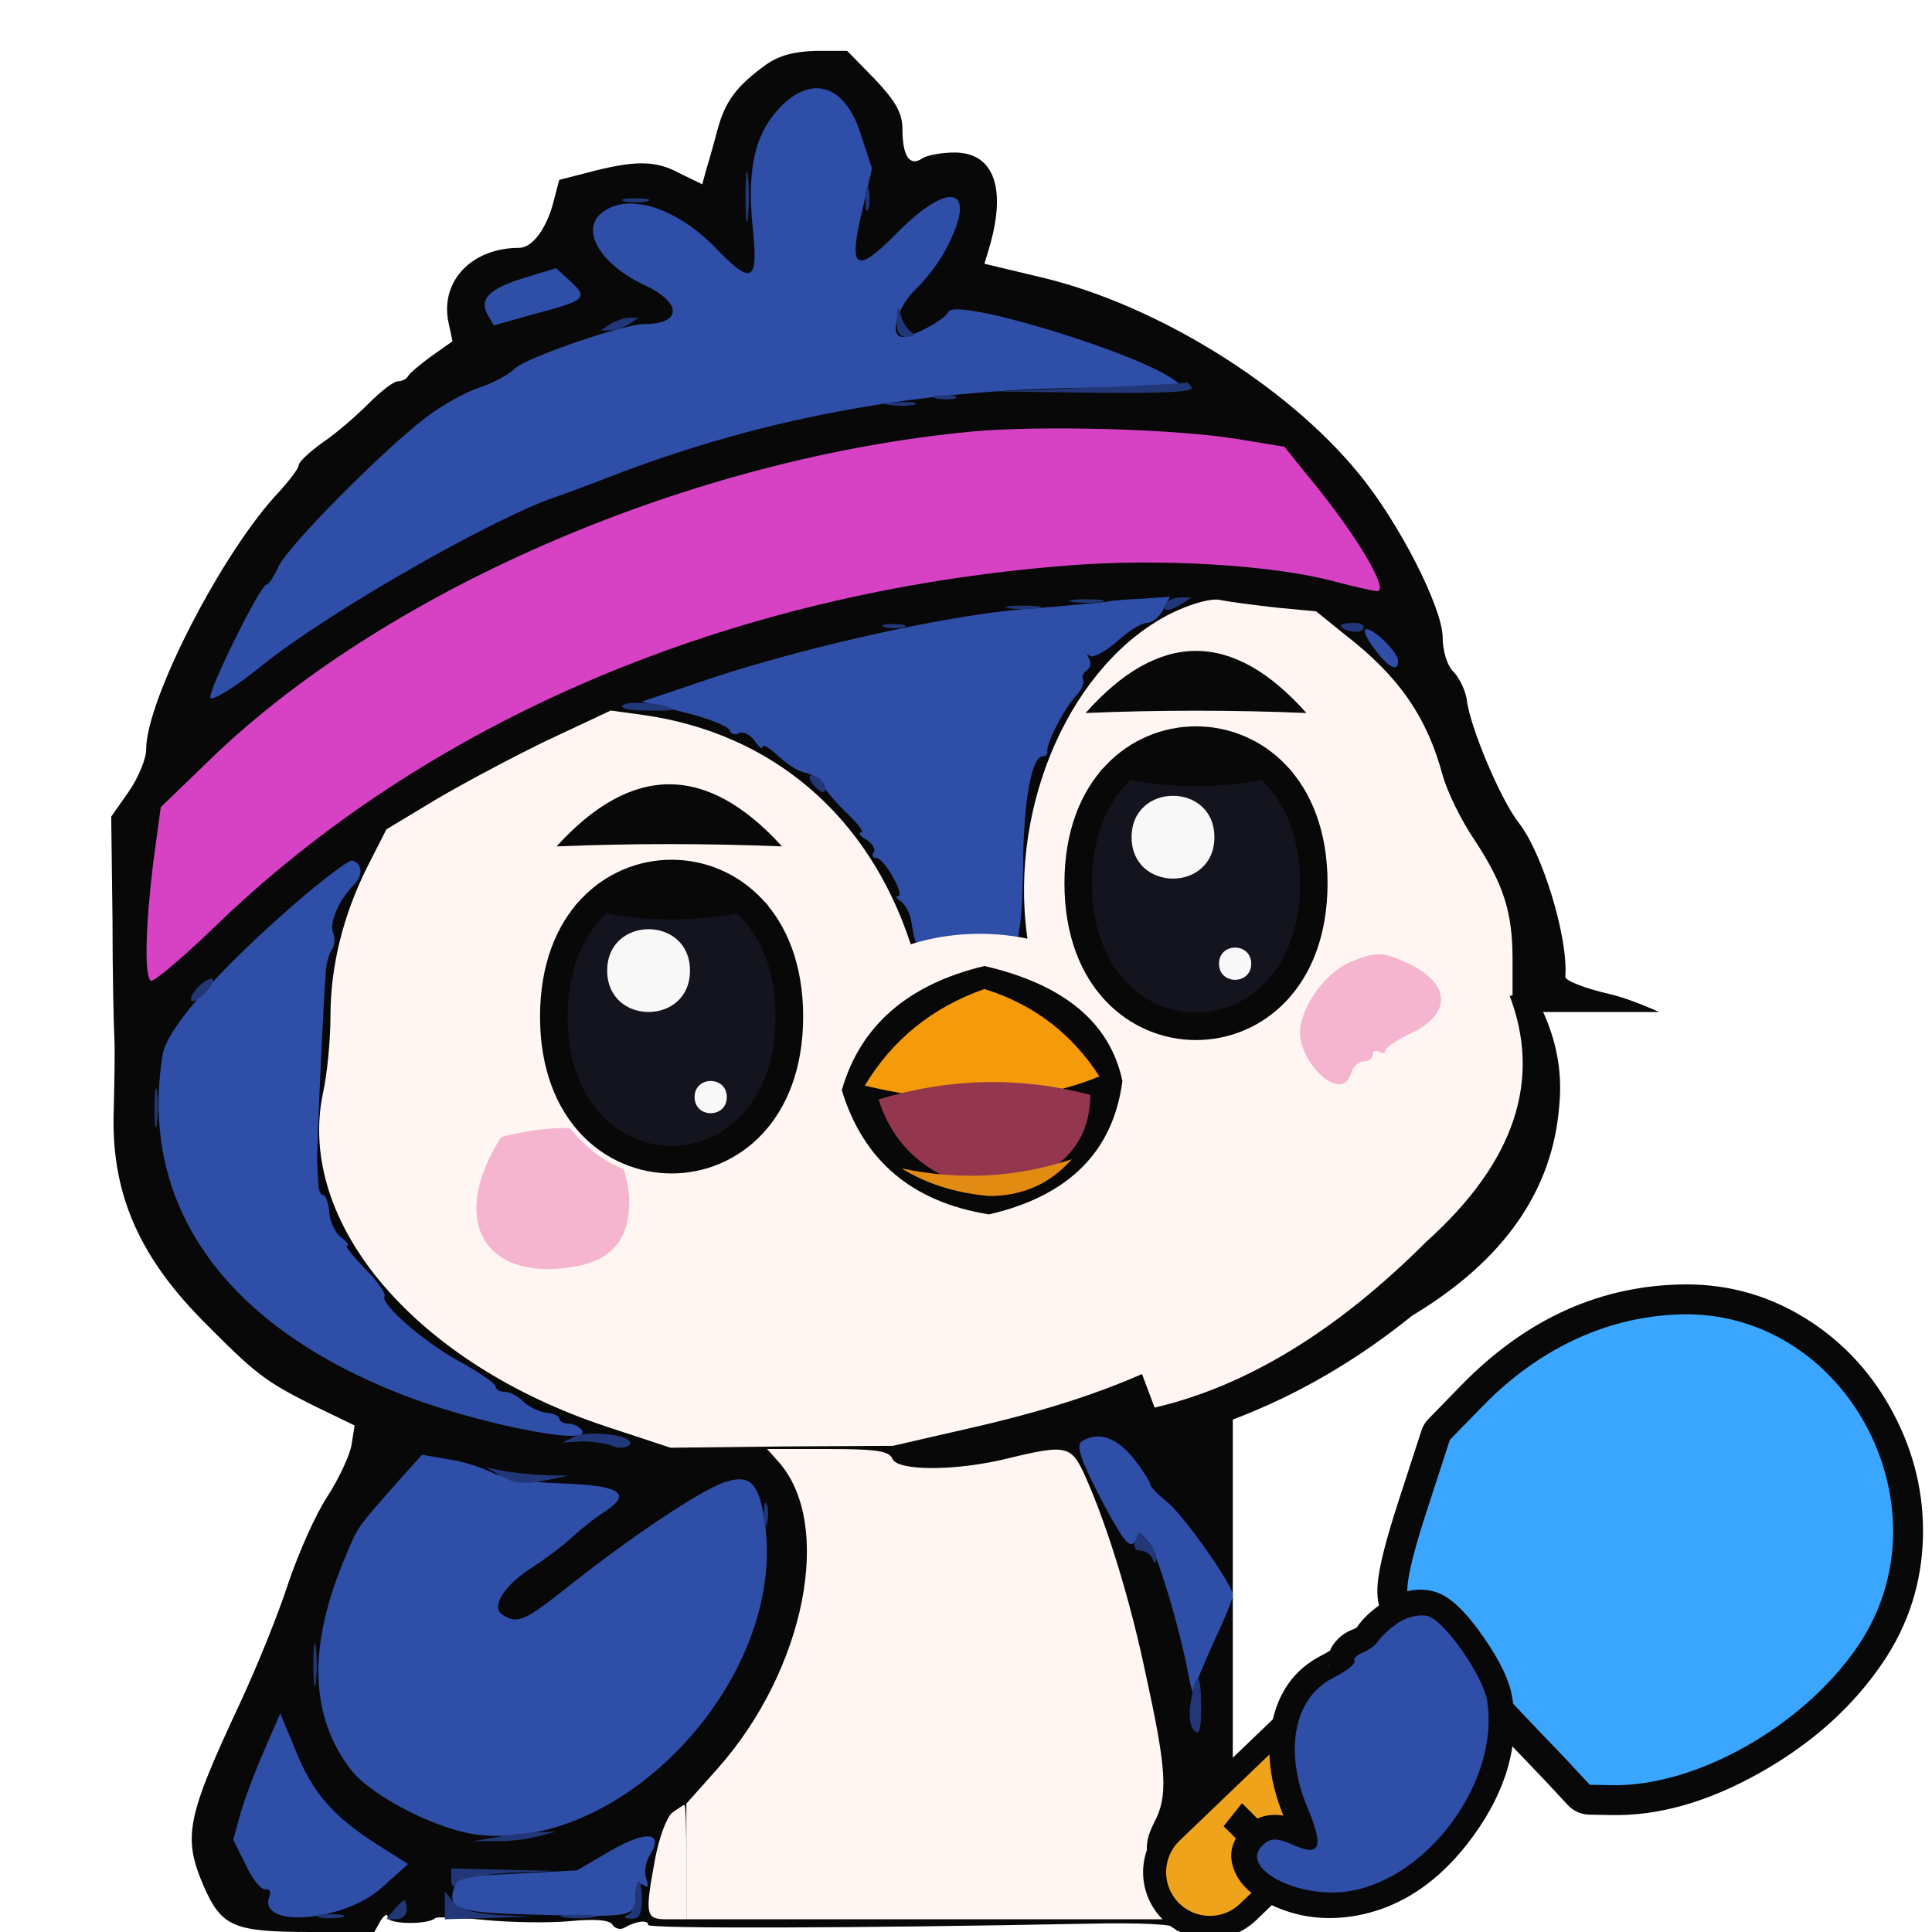
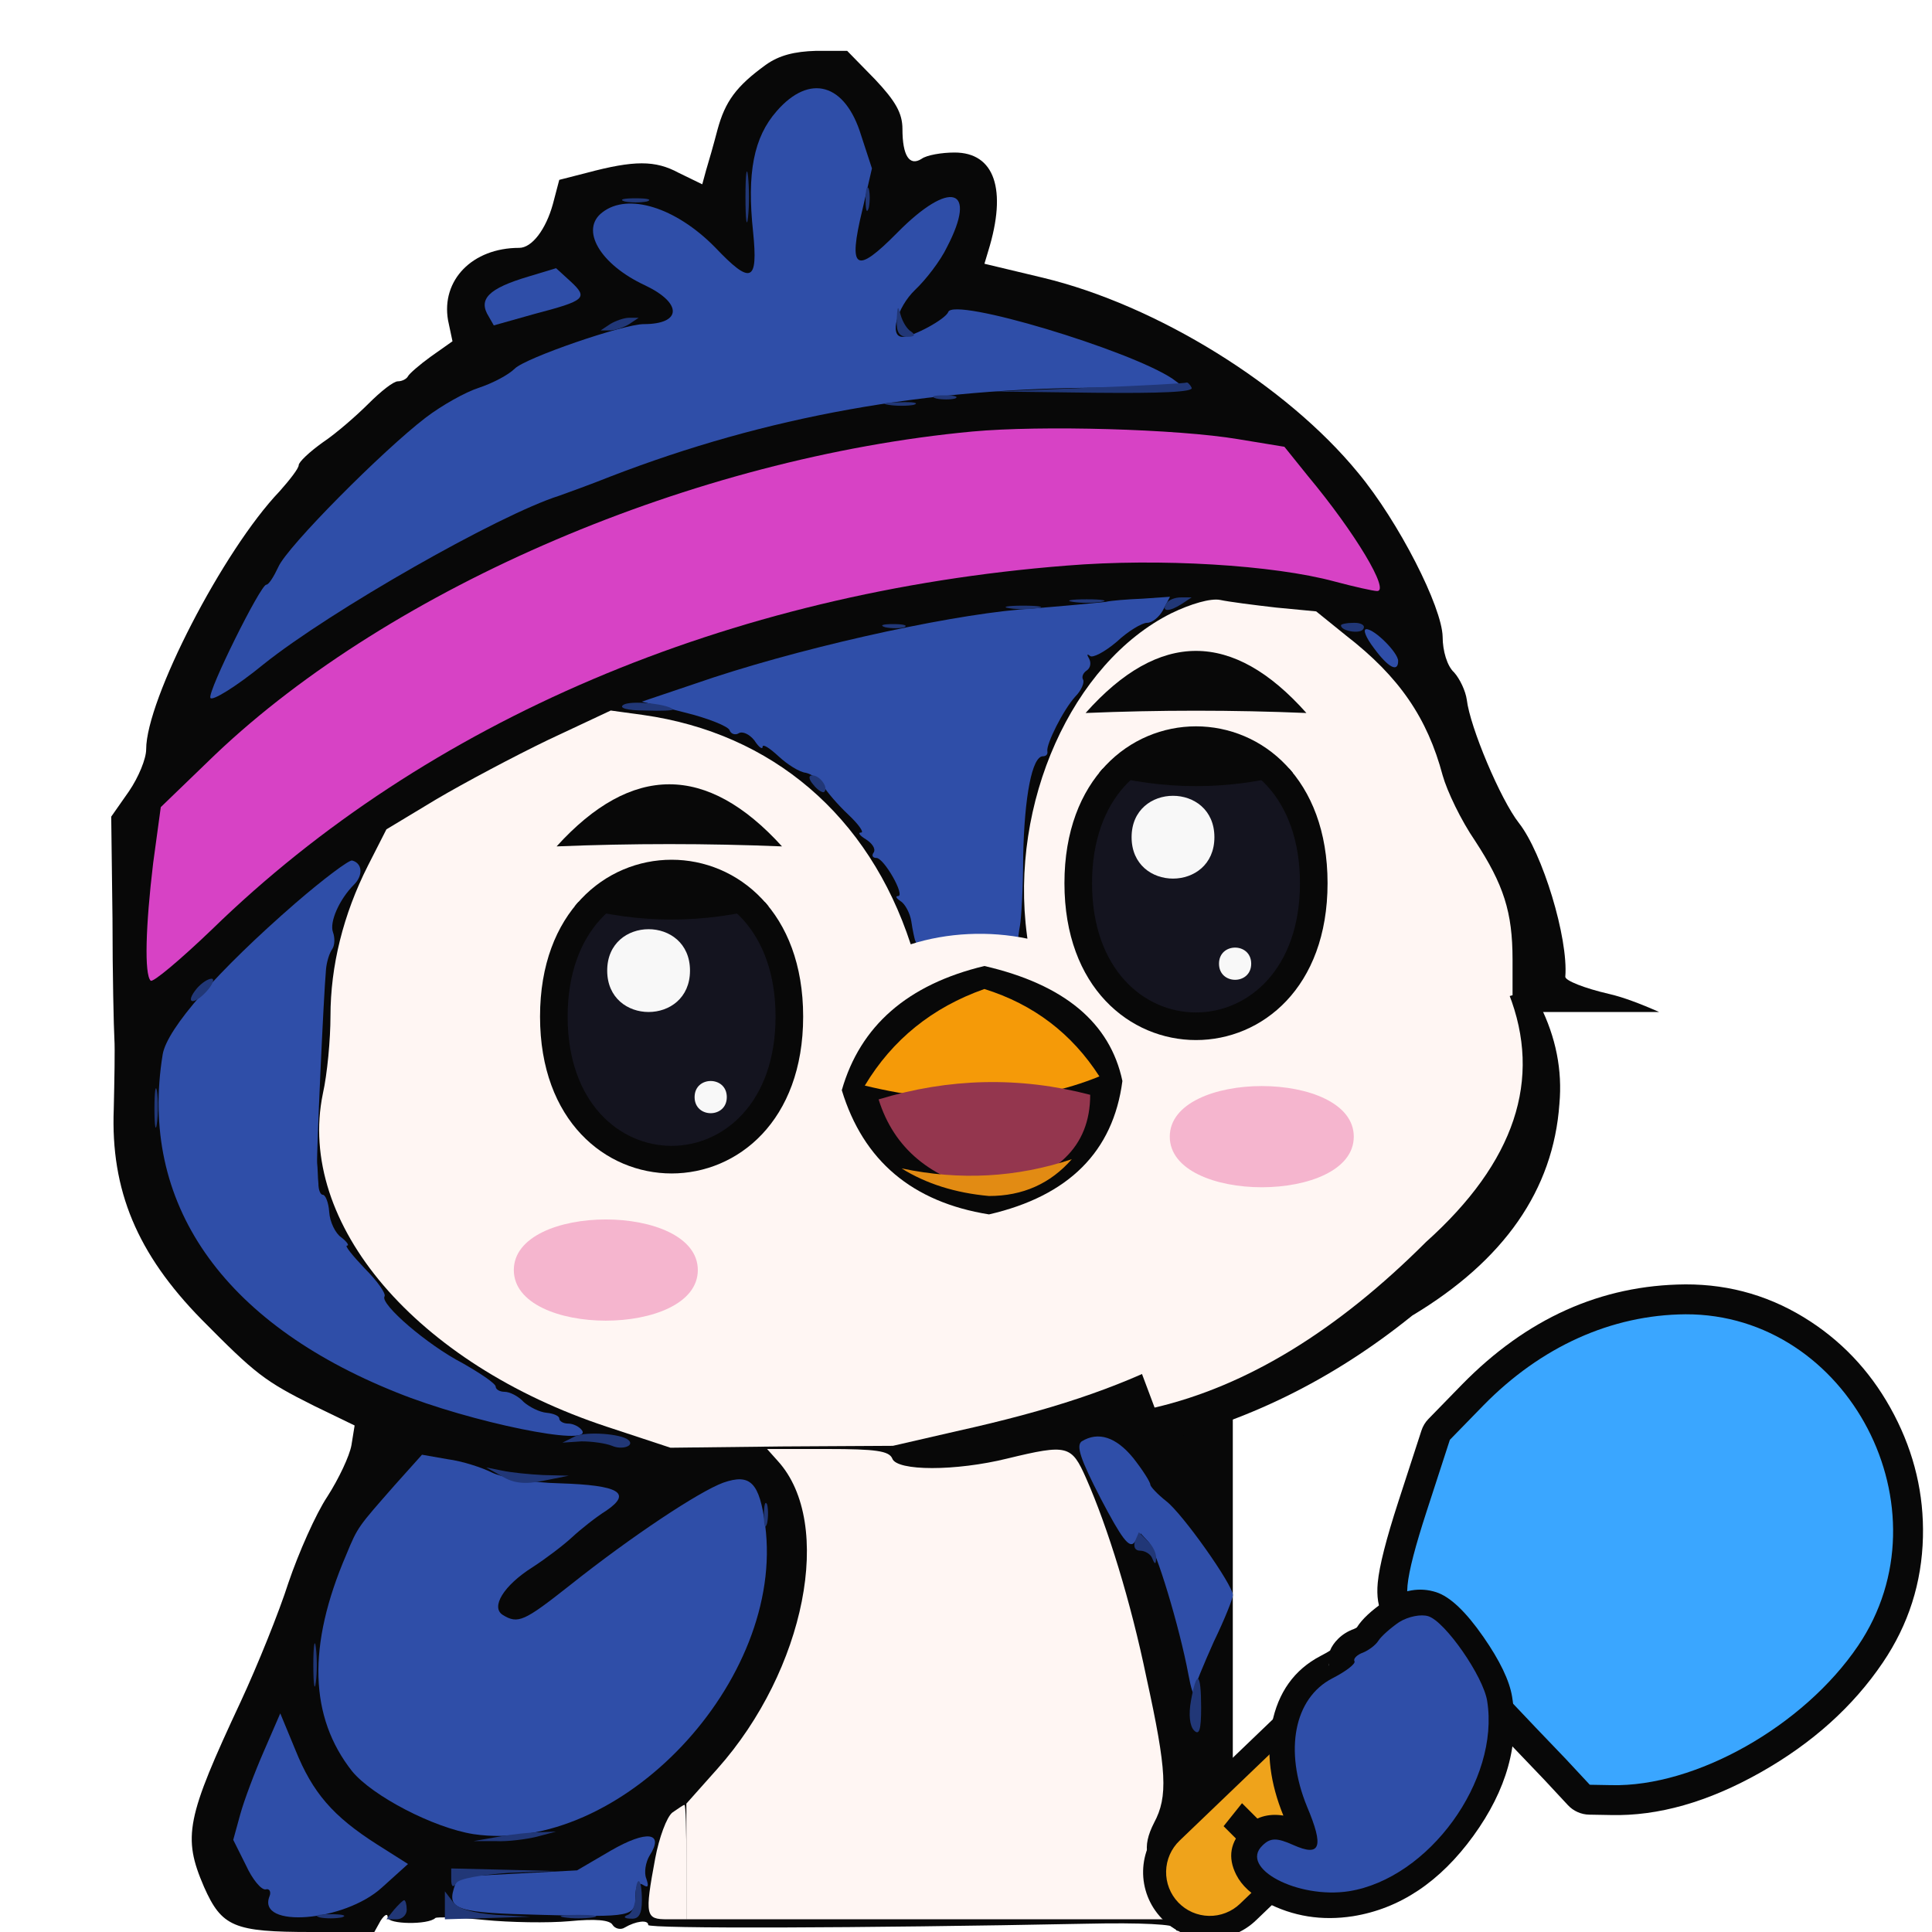
<svg xmlns="http://www.w3.org/2000/svg" viewBox="0 0 420 420" aria-hidden="true" class="sthings" data-character="pip">
  <g data-pip-part="body">
    <path fill="#080808" fill-rule="evenodd" d="M166.48 14.092C169.382 12.02 172.697 11.191 177.395 11.053H184.164L190.243 17.27C194.664 21.967 196.184 24.592 196.184 28.046C196.184 33.849 197.704 36.197 200.329 34.539C201.434 33.711 204.75 33.158 207.513 33.158C216.217 33.158 218.98 41.171 214.836 54.572L214.007 57.336L226.717 60.375C251.447 66.316 279.632 83.724 295.243 102.789C304.086 113.428 313.48 131.941 313.618 138.434C313.618 141.474 314.586 144.789 316.105 146.171C317.349 147.553 318.592 150.178 318.868 152.112C319.559 158.053 326.191 173.803 330.197 178.914C335.309 185.408 340.974 203.921 340.283 212.349C340.283 213.178 344.428 214.836 349.816 216.079C352.695 216.728 356.599 218.186 360.677 220H268V416.327C267.397 416.533 266.736 416.841 266.092 417.237C264.158 418.204 261.809 418.618 260.704 418.204C259.599 417.789 257.941 418.204 257.112 419.033C256.283 419.862 255.592 420 255.592 419.171C255.592 418.342 248.27 417.928 235.974 418.204C187.066 419.171 140.921 419.309 140.921 418.48C140.921 417.237 138.158 417.651 135.809 419.033C134.98 419.586 133.737 419.309 133.184 418.48C132.632 417.375 129.454 417.099 123.789 417.651C119.23 418.066 110.803 417.928 105.276 417.375C99.75 416.822 94.914 416.684 94.638 416.961C93.118 418.48 84.276 418.342 84.276 416.822C84.276 415.855 83.586 416.27 82.757 417.513L81.375 420H67.697C50.842 420 48.217 418.895 44.349 410.191C39.651 399.276 40.48 395.27 52.362 369.849C55.954 362.112 60.651 350.507 62.724 344.013C64.934 337.52 68.664 329.092 71.151 325.362C73.638 321.493 75.987 316.52 76.401 314.171L77.092 309.888L68.25 305.605C57.474 300.217 55.539 298.697 43.796 286.816C29.842 272.586 24.039 258.77 24.73 241.086C24.868 235.007 25.007 228.099 24.868 225.888C24.73 223.539 24.454 211.796 24.454 199.638L24.178 177.533L28.046 172.007C30.118 168.967 31.776 164.961 31.776 162.888C31.776 152.112 48.493 119.645 60.789 106.796C63 104.309 64.934 101.822 64.934 101.132C64.934 100.441 67.283 98.23 70.184 96.158C73.086 94.224 77.507 90.355 80.132 87.73C82.757 85.105 85.52 82.895 86.487 82.895C87.454 82.895 88.421 82.342 88.697 81.789C88.974 81.237 91.184 79.303 93.671 77.507L98.368 74.191L97.401 69.632C95.882 60.928 102.651 53.882 112.875 53.882C115.638 53.882 118.678 49.875 120.197 44.349L121.579 39.099L127.52 37.579C137.882 34.816 142.441 34.816 147.553 37.579L152.664 40.066L153.493 37.026C154.046 35.23 155.151 31.362 155.98 28.184C157.638 22.105 159.987 18.789 166.48 14.092Z" />
    <path fill="#080808" fill-rule="evenodd" d="M318 198Q341 218 339 240Q337 268 307 286Q281 307 250 314L247 301Q285 291 301 270Q322 247 318 223V198Z" />
    <path fill="#2f4ea8" fill-rule="evenodd" d="M168.829 24.178C163.855 29.842 162.336 37.579 163.717 50.428C164.822 61.342 163.303 62.033 155.428 53.743C146.862 45.039 136.5 41.862 130.974 46.145C126 49.875 130.421 57.474 140.23 62.033C148.382 65.901 148.243 70.461 139.954 70.461C135.533 70.461 114.257 77.783 111.908 80.132C110.526 81.513 107.072 83.309 104.171 84.276C101.132 85.243 96.02 88.145 92.566 90.77C83.171 97.954 62.447 118.816 60.513 123.237C59.546 125.309 58.441 127.105 57.888 127.105C56.645 127.105 45.178 150.178 45.73 151.697C46.007 152.526 51.257 149.349 57.336 144.375C71.842 132.77 108.454 111.908 121.579 107.763C123.513 107.072 128.487 105.276 132.632 103.618C166.618 90.493 201.296 84.276 240.118 84.276H257.526L254.901 82.342C245.645 76.125 207.237 64.52 206.132 67.836C205.579 69.355 198.533 73.224 196.184 73.224C193.283 73.224 194.941 66.868 198.947 63C201.296 60.789 204.474 56.645 205.855 53.743C212.625 40.757 206.546 38.961 195.079 50.566C185.961 59.822 184.303 58.717 187.48 45.592L189.553 36.612L187.204 29.428C183.75 18.099 176.013 15.888 168.829 24.178Z" />
    <path fill="#2f4ea8" fill-rule="evenodd" d="M114.947 60.099C106.105 62.724 103.895 65.072 106.243 68.803L107.349 70.737L116.191 68.25C127.243 65.349 127.934 64.796 124.066 61.204L120.888 58.303L114.947 60.099Z" />
    <path fill="#2f4ea8" fill-rule="evenodd" d="M240.395 130.836C239.289 130.974 230.862 131.803 221.743 132.493C204.474 134.013 172.421 141.197 151.007 148.658L139.539 152.526L148.796 154.875C153.908 156.118 158.329 157.914 158.605 158.743C158.882 159.572 159.849 159.849 160.539 159.434C161.368 158.882 162.888 159.572 163.993 160.954C164.961 162.474 165.789 163.026 165.789 162.336C165.789 161.645 167.309 162.612 169.243 164.408C171.178 166.204 173.803 167.862 175.184 168C176.428 168.276 178.224 169.52 178.914 170.763C179.743 172.145 182.092 174.908 184.441 177.118C186.651 179.191 187.895 180.987 187.204 180.987C186.375 180.987 186.928 181.678 188.309 182.507C189.553 183.336 190.382 184.441 189.967 185.27C189.414 185.961 189.691 186.513 190.52 186.513C192.178 186.513 196.875 194.803 195.217 194.803C194.526 194.803 194.941 195.355 195.77 195.908C196.737 196.461 197.842 198.533 198.118 200.329C198.395 202.263 198.809 204.059 198.947 204.474C199.224 204.888 199.224 205.579 199.086 206.132C199.086 206.822 199.638 207.237 200.467 207.237C201.296 207.237 201.711 208.066 201.296 209.171C200.053 212.211 203.921 212.901 209.171 210.691C211.934 209.586 215.664 208.618 217.599 208.618C219.947 208.618 221.053 207.789 221.191 206.132C221.191 204.888 221.467 202.539 221.743 201.158C222.02 199.638 222.434 192.868 222.434 185.961C222.711 173.112 224.368 164.408 226.717 164.408C227.408 164.408 227.822 163.993 227.684 163.303C227.408 161.783 231.138 154.322 233.763 151.421C235.145 150.039 235.836 148.243 235.421 147.691C235.145 147.138 235.421 146.309 236.25 145.757C237.079 145.204 237.217 144.099 236.803 143.27C236.25 142.303 236.25 142.026 236.941 142.579C237.493 143.132 240.118 141.75 242.743 139.539C245.23 137.191 248.27 135.395 249.375 135.395C250.48 135.395 252 134.151 252.829 132.632L254.349 129.73L248.408 130.145C245.092 130.283 241.5 130.559 240.395 130.836Z" />
    <path fill="#2f4ea8" fill-rule="evenodd" d="M298.697 140.921C301.737 145.066 303.947 146.309 303.947 143.684C303.947 141.888 298.836 136.776 297.039 136.776C296.211 136.776 296.901 138.572 298.697 140.921Z" />
    <path fill="#2f4ea8" fill-rule="evenodd" d="M64.243 196.322C47.388 210.967 36.336 223.539 35.368 229.204C30.118 261.395 48.217 287.507 86.211 302.704C102.237 309.197 128.763 314.586 126.553 310.993C126 310.164 124.618 309.474 123.513 309.474C122.408 309.474 121.579 308.921 121.579 308.368C121.579 307.816 120.336 307.263 118.816 307.125C117.296 306.987 115.086 305.882 113.842 304.776C112.737 303.533 110.803 302.566 109.697 302.566C108.592 302.566 107.763 302.013 107.763 301.461C107.763 300.77 104.447 298.559 100.579 296.349C92.842 292.342 82.618 283.5 83.586 281.842C84 281.289 82.066 278.526 79.303 275.763C76.678 273 74.882 270.789 75.434 270.789C75.987 270.789 75.434 269.961 74.191 268.993C72.947 268.164 71.704 265.678 71.566 263.467C71.428 261.395 70.737 259.737 70.184 259.737C69.632 259.737 69.217 258.632 69.217 257.25C69.079 256.007 69.079 253.934 68.941 252.829C68.803 250.895 70.322 216.77 70.875 210.691C71.013 209.171 71.566 207.237 72.257 206.27C72.809 205.441 72.809 203.783 72.395 202.678C71.566 200.467 73.776 195.493 76.954 192.316C79.026 190.243 78.75 187.618 76.539 187.066C75.849 186.928 70.322 191.072 64.243 196.322Z" />
    <path fill="#2f4ea8" fill-rule="evenodd" d="M235.145 313.342C233.901 314.309 234.868 317.211 239.289 325.776C243.849 334.48 245.507 336.691 246.612 335.309L247.993 333.375L249.651 335.171C251.309 336.829 256.421 353.684 258.355 364.046C258.908 367.086 259.461 368.743 259.599 367.776C259.599 366.671 261.671 361.836 263.882 356.862C266.23 352.026 268.026 347.467 268.026 346.776C268.026 344.566 257.112 329.092 253.52 326.329C251.586 324.809 250.066 323.151 250.066 322.737C250.066 322.184 248.408 319.559 246.336 316.934C242.605 312.375 238.737 311.132 235.145 313.342Z" />
    <path fill="#2f4ea8" fill-rule="evenodd" d="M85.796 322.875C77.921 331.855 77.783 331.855 75.296 337.934C66.73 357.829 67.283 373.303 76.539 385.046C80.961 390.434 94.224 397.342 102.928 398.724C134.842 403.421 170.763 365.289 166.342 331.579C165.099 322.322 163.164 320.25 157.224 322.322C151.974 324.257 137.329 333.928 123.789 344.704C113.98 352.441 112.599 353.132 109.283 351.059C106.658 349.401 109.421 344.704 115.776 340.697C118.539 338.901 122.408 336 124.342 334.204C126.276 332.408 129.592 329.783 131.803 328.401C137.467 324.533 134.566 322.875 121.717 322.461C115.5 322.322 109.145 321.217 106.934 320.112C104.724 319.007 100.441 317.625 97.263 317.211L91.737 316.243L85.796 322.875Z" />
    <path fill="#2f4ea8" fill-rule="evenodd" d="M57.336 380.763C55.401 385.184 53.053 391.401 52.224 394.441L50.704 399.967L53.467 405.493C54.849 408.533 56.783 410.882 57.75 410.743C58.579 410.467 58.993 411.296 58.579 412.263C55.816 419.309 74.882 417.789 83.033 410.329L88.697 405.217L81.928 400.934C72.395 394.855 67.974 389.743 64.243 380.487L60.928 372.474L57.336 380.763Z" />
    <path fill="#2f4ea8" fill-rule="evenodd" d="M132.77 402.316 125.447 406.599 112.461 407.289 99.474 407.98 98.645 410.605C97.263 415.164 99.612 415.855 117.572 416.27C137.467 416.822 138.158 416.684 138.158 412.125C138.158 409.914 138.711 409.086 139.816 409.776C140.921 410.467 141.059 410.053 140.507 408.395C139.954 407.151 140.368 404.803 141.197 403.421C144.513 398.309 140.645 397.757 132.77 402.316Z" />
    <path fill="#213777" fill-rule="evenodd" d="M162.059 42.829C162.059 47.803 162.336 49.737 162.612 47.25C162.888 44.901 162.888 40.757 162.612 38.27C162.336 35.921 162.059 37.855 162.059 42.829Z" />
    <path fill="#213777" fill-rule="evenodd" d="M188.171 43.52C188.171 45.73 188.447 46.559 188.862 45.178C189.138 43.934 189.138 42 188.862 41.033C188.447 40.204 188.171 41.171 188.171 43.52Z" />
    <path fill="#213777" fill-rule="evenodd" d="M135.809 43.796C137.053 44.072 139.263 44.072 140.645 43.796C141.888 43.382 140.783 43.105 138.158 43.105C135.533 43.105 134.428 43.382 135.809 43.796Z" />
    <path fill="#213777" fill-rule="evenodd" d="M194.941 69.355C194.803 72.257 195.493 73.224 197.289 73.224C198.809 73.224 199.086 72.809 198.118 72.118C197.151 71.566 196.184 69.908 195.77 68.388C195.217 66.316 195.079 66.454 194.941 69.355Z" />
    <path fill="#213777" fill-rule="evenodd" d="M132.632 70.461 130.559 71.842H132.632C133.737 71.842 135.671 71.151 136.776 70.461L138.849 69.079H136.776C135.671 69.079 133.737 69.77 132.632 70.461Z" />
    <path fill="#213777" fill-rule="evenodd" d="M236.941 84.276 216.217 85.105 238.046 85.382C252.276 85.52 259.599 85.243 259.046 84.276C258.632 83.447 258.079 83.033 257.941 83.171C257.803 83.309 248.408 83.862 236.941 84.276Z" />
    <path fill="#213777" fill-rule="evenodd" d="M203.507 86.625C204.75 86.901 206.684 86.901 207.651 86.625C208.48 86.211 207.513 85.934 205.164 85.934C202.954 85.934 202.125 86.211 203.507 86.625Z" />
    <path fill="#213777" fill-rule="evenodd" d="M193.145 88.007C194.803 88.283 197.289 88.283 198.671 88.007C199.914 87.592 198.533 87.316 195.493 87.454C192.454 87.454 191.349 87.73 193.145 88.007Z" />
    <path fill="#213777" fill-rule="evenodd" d="M233.211 130.836C234.868 131.112 237.632 131.112 239.428 130.836C241.086 130.559 239.704 130.283 236.25 130.283C232.796 130.283 231.414 130.559 233.211 130.836Z" />
    <path fill="#213777" fill-rule="evenodd" d="M253.52 131.25C252.414 133.046 254.211 133.046 256.974 131.25L259.046 129.868H256.697C255.454 129.868 253.934 130.421 253.52 131.25Z" />
    <path fill="#213777" fill-rule="evenodd" d="M219.395 132.217C221.053 132.493 223.816 132.493 225.612 132.217C227.27 131.941 225.888 131.664 222.434 131.664C218.98 131.664 217.599 131.941 219.395 132.217Z" />
    <path fill="#213777" fill-rule="evenodd" d="M192.454 136.362C193.697 136.638 195.632 136.638 196.599 136.362C197.428 135.947 196.461 135.671 194.112 135.671C191.901 135.671 191.072 135.947 192.454 136.362Z" />
    <path fill="#213777" fill-rule="evenodd" d="M291.513 135.947C291.513 137.191 295.658 137.882 296.349 136.776C296.901 135.947 295.934 135.395 294.414 135.395C292.757 135.395 291.513 135.671 291.513 135.947Z" />
    <path fill="#213777" fill-rule="evenodd" d="M135.533 153.217C134.428 153.908 136.362 154.461 140.23 154.461C143.822 154.599 146.586 154.461 146.309 154.184C144.789 152.941 137.053 152.25 135.533 153.217Z" />
    <path fill="#213777" fill-rule="evenodd" d="M176.842 170.625C177.809 171.868 178.914 172.421 179.191 172.145C180.158 171.178 178.224 168.553 176.566 168.553C175.737 168.553 175.737 169.382 176.842 170.625Z" />
    <path fill="#213777" fill-rule="evenodd" d="M42.829 214.836C40.066 218.151 42 218.704 44.901 215.526C46.283 214.007 46.697 212.763 46.007 212.763C45.178 212.763 43.796 213.73 42.829 214.836Z" />
    <path fill="#213777" fill-rule="evenodd" d="M33.572 241.086C33.572 244.816 33.849 246.336 34.125 244.125C34.401 242.053 34.401 239.013 34.125 237.217C33.849 235.559 33.572 237.217 33.572 241.086Z" />
    <path fill="#213777" fill-rule="evenodd" d="M125.033 312.237 122.27 313.618 126.414 313.342C128.763 313.342 131.664 313.757 133.046 314.309C135.257 315.276 138.02 314.309 136.638 313.066C135.118 311.684 127.52 311.132 125.033 312.237Z" />
    <path fill="#213777" fill-rule="evenodd" d="M109.145 320.941C111.632 322.461 114.118 322.737 118.125 321.908L123.651 320.803L118.125 320.664C115.086 320.526 111.079 320.112 109.145 319.697L105.691 319.007L109.145 320.941Z" />
    <path fill="#213777" fill-rule="evenodd" d="M166.066 329.507C166.066 331.717 166.342 332.546 166.757 331.164C167.033 329.921 167.033 327.987 166.757 327.02C166.342 326.191 166.066 327.158 166.066 329.507Z" />
    <path fill="#213777" fill-rule="evenodd" d="M246.75 335.033C246.336 336.276 246.75 337.105 247.855 337.105C248.961 337.105 250.204 337.934 250.48 338.763C251.033 340.145 251.309 340.145 251.309 338.763C251.447 337.796 250.618 336 249.513 335.033L247.579 333.099L246.75 335.033Z" />
    <path fill="#213777" fill-rule="evenodd" d="M68.112 361.974C68.112 366.118 68.388 367.914 68.664 365.704C68.941 363.632 68.941 360.316 68.664 358.105C68.388 356.033 68.112 357.829 68.112 361.974Z" />
    <path fill="#213777" fill-rule="evenodd" d="M258.908 369.711C258.355 372.75 258.632 375.237 259.599 376.204C260.704 377.309 261.118 376.066 261.118 371.23C261.118 363.493 260.151 362.803 258.908 369.711Z" />
    <path fill="#213777" fill-rule="evenodd" d="M281.98 379.934C281.98 381.868 282.533 384.355 283.224 385.461L284.605 387.533L284.467 385.461C284.329 384.355 283.776 381.868 283.224 379.934L282.118 376.48L281.98 379.934Z" />
    <path fill="#213777" fill-rule="evenodd" d="M108.454 399.276 102.928 400.243H107.763C110.388 400.382 114.533 399.829 116.743 399.276L120.888 398.171L117.434 398.309C115.5 398.309 111.493 398.724 108.454 399.276Z" />
    <path fill="#213777" fill-rule="evenodd" d="M98.092 408.533C98.092 410.191 98.507 410.467 99.197 409.362C99.75 408.395 104.586 407.566 110.526 407.151L120.888 406.737L109.559 406.461L98.092 406.184V408.533Z" />
    <path fill="#213777" fill-rule="evenodd" d="M138.158 412.263C138.158 414.059 137.329 415.993 136.5 416.27C135.395 416.684 135.671 417.099 137.191 417.099C138.849 417.237 139.539 416.132 139.539 413.092C139.539 410.743 139.263 408.947 138.849 408.947C138.434 408.947 138.158 410.467 138.158 412.263Z" />
    <path fill="#213777" fill-rule="evenodd" d="M291.237 409.914C292.895 410.191 295.382 410.191 296.763 409.914C298.007 409.5 296.625 409.224 293.586 409.362C290.546 409.362 289.441 409.638 291.237 409.914Z" />
    <path fill="#213777" fill-rule="evenodd" d="M96.711 414.197V417.237L106.105 416.961L115.362 416.684L107.763 416.27C102.789 415.855 99.612 415.026 98.507 413.507L96.711 411.158V414.197Z" />
    <path fill="#213777" fill-rule="evenodd" d="M85.658 415.164 84 417.237H86.211C87.454 417.237 88.421 416.27 88.421 415.164C88.421 414.059 88.145 413.092 87.868 413.092C87.592 413.092 86.625 414.059 85.658 415.164Z" />
    <path fill="#213777" fill-rule="evenodd" d="M69.493 416.822C70.737 417.099 72.947 417.099 74.329 416.822C75.572 416.408 74.467 416.132 71.842 416.132C69.217 416.132 68.112 416.408 69.493 416.822Z" />
    <path fill="#213777" fill-rule="evenodd" d="M122.684 416.822C124.342 417.099 127.105 417.099 128.901 416.822C130.559 416.546 129.178 416.27 125.724 416.27C122.27 416.27 120.888 416.546 122.684 416.822Z" />
    <path fill="#fff6f3" fill-rule="evenodd" d="M254.625 133.322C258.908 131.25 263.191 130.007 265.263 130.421C267.197 130.836 272.586 131.526 277.421 132.079L286.125 132.908L292.618 138.158C304.224 147.138 310.303 156.118 313.618 168.553C314.586 172.007 317.625 178.362 320.664 182.783C326.882 192.316 328.816 198.257 328.816 208.618V216.355L323.013 217.875C319.697 218.842 315.967 219.947 314.586 220.362C312.789 221.191 312.375 220.776 313.066 219.257C314.309 215.941 311.408 211.934 305.882 209.309L300.77 206.961L295.52 208.48C289.855 210.138 284.191 216.493 282.809 222.434C281.842 226.303 285.849 234.454 289.441 235.697C290.961 236.25 289.993 238.184 285.849 243.572C276.868 254.763 272.033 265.954 268.855 281.842L267.336 289.441L255.592 295.243C242.467 301.875 228.513 306.572 207.928 311.132L194.112 314.309L169.934 314.447L145.757 314.724L131.941 310.164C90.493 296.487 64.382 265.954 70.184 237.77C71.151 233.487 71.842 225.888 71.842 220.914C71.842 210 74.605 198.809 79.993 188.171L84 180.296L94.776 173.803C100.855 170.211 111.77 164.408 119.23 160.816L132.77 154.461L139.816 155.428C167.854 159.394 188.852 177.307 197.983 205.279C206.001 202.726 215.018 202.319 223.355 204.057L223.263 203.368C219.395 174.632 233.072 144.099 254.625 133.322Z" />
    <path fill="#fff6f3" fill-rule="evenodd" d="M273 208Q310 195 328 216Q339 244 310 270Q281 299 251 306L245 290Q264 265 267 241L273 208Z" />
    <path fill="#fff6f3" fill-rule="evenodd" d="M146.171 394.026C144.928 394.993 143.27 399.553 142.441 403.974C140.092 416.546 140.368 417.237 145.066 417.237H149.211V404.803C149.211 397.895 149.072 392.368 148.796 392.368C148.52 392.368 147.414 393.197 146.171 394.026Z" />
    <path fill="#fff6f3" fill-rule="evenodd" d="M169.105 317.625C181.401 331.164 175.046 363.079 155.98 384.493L149.211 392.092V404.664V417.237H203.092H256.974V413.783C256.974 411.711 255.73 409.5 253.52 408.118C248.961 405.079 248.132 401.625 250.895 396.237C253.934 390.572 253.658 384.908 249.237 364.737C245.783 348.02 240.809 331.993 236.112 321.355C232.934 314.171 232.105 313.895 218.98 317.072C207.789 319.836 194.941 319.836 193.974 317.072C193.283 315.414 190.382 315 179.882 315H166.757L169.105 317.625Z" />
    <path fill="#d742c5" fill-rule="evenodd" d="M211.382 93.809C150.868 99.474 85.243 127.52 46.836 163.993L34.954 175.461L33.296 187.618C31.638 201.434 31.362 211.796 32.743 213.178C33.158 213.73 39.237 208.618 46.145 201.987C92.704 156.671 158.329 128.763 231.829 122.961C252.138 121.303 276.868 122.822 290.132 126.414C294.276 127.52 298.559 128.487 299.388 128.487C302.151 128.487 294.691 115.914 284.329 103.48L279.217 97.125L269.132 95.467C256.007 93.257 226.303 92.428 211.382 93.809Z" />
  </g>
  <g data-pip-part="racket">
    <path fill="#080808" fill-rule="evenodd" d="M346.036 347.466 273.036 417.466Q272.005 418.454 270.801 419.223Q269.597 419.991 268.267 420.51Q266.936 421.028 265.53 421.278Q264.124 421.527 262.696 421.497Q261.268 421.467 259.873 421.159Q258.479 420.851 257.171 420.277Q255.864 419.703 254.693 418.885Q253.523 418.067 252.534 417.036Q251.546 416.005 250.777 414.801Q250.009 413.597 249.49 412.267Q248.972 410.936 248.722 409.53Q248.473 408.124 248.503 406.696Q248.533 405.268 248.841 403.873Q249.149 402.479 249.723 401.171Q250.297 399.864 251.115 398.693Q251.934 397.523 252.964 396.534L325.964 326.534Q326.995 325.546 328.199 324.777Q329.403 324.009 330.733 323.49Q332.064 322.972 333.47 322.722Q334.876 322.473 336.304 322.503Q337.732 322.533 339.126 322.841Q340.521 323.149 341.829 323.723Q343.136 324.297 344.307 325.115Q345.477 325.934 346.466 326.964Q347.454 327.995 348.223 329.199Q348.991 330.403 349.51 331.733Q350.028 333.064 350.278 334.47Q350.527 335.876 350.497 337.304Q350.467 338.732 350.159 340.126Q349.851 341.521 349.277 342.828Q348.703 344.136 347.885 345.307Q347.067 346.477 346.036 347.466Z" />
    <path fill="#efa31b" fill-rule="evenodd" d="M342.575 343.857 269.575 413.857Q268.9 414.505 268.111 415.008Q267.322 415.511 266.451 415.851Q265.579 416.191 264.657 416.354Q263.736 416.517 262.801 416.498Q261.865 416.478 260.952 416.276Q260.038 416.075 259.181 415.699Q258.324 415.323 257.558 414.786Q256.791 414.25 256.143 413.575Q255.495 412.9 254.992 412.111Q254.489 411.322 254.149 410.451Q253.809 409.579 253.646 408.657Q253.482 407.736 253.502 406.801Q253.522 405.865 253.723 404.952Q253.925 404.038 254.301 403.181Q254.677 402.324 255.213 401.558Q255.75 400.791 256.425 400.143L329.425 330.143Q330.1 329.495 330.889 328.992Q331.678 328.489 332.549 328.149Q333.421 327.809 334.342 327.646Q335.264 327.482 336.199 327.502Q337.135 327.522 338.048 327.723Q338.962 327.925 339.819 328.301Q340.676 328.677 341.442 329.213Q342.209 329.75 342.857 330.425Q343.505 331.1 344.008 331.889Q344.511 332.678 344.851 333.549Q345.191 334.421 345.354 335.342Q345.517 336.264 345.498 337.199Q345.478 338.135 345.276 339.048Q345.075 339.962 344.699 340.819Q344.323 341.675 343.786 342.442Q343.25 343.209 342.575 343.857Z" />
    <path fill="#080808" fill-rule="evenodd" d="M320 344 333 357 329 362 316 349 320 344Z" />
    <path fill="#080808" fill-rule="evenodd" d="M270 392 283 405 279 410 266 397 270 392Z" />
    <g data-pip-part="blade">
      <path fill="#080808" fill-rule="evenodd" d="M366.395 279.215Q381.219 279.169 393.634 287.321Q405.175 294.899 411.775 307.574Q418.367 320.233 418.031 334.14Q417.671 349.078 409.309 361.425Q399.589 375.789 382.725 385.309Q365.638 394.954 350.17 394.573L345.49 394.49Q344.167 394.467 342.958 393.928Q341.749 393.389 340.847 392.42L335.673 386.86L325.94 376.679L321.208 371.674Q312.815 362.747 310.923 361.282Q307.833 359.176 305.654 355.242Q302.518 354.577 300.664 351.29Q299.09 348.502 299.513 344.042Q300.024 338.642 303.975 326.483L309.009 310.992Q309.477 309.55 310.535 308.464L317.803 301.006Q338.928 279.424 366.367 279.216ZM308.367 355.354Q309.302 355.311 310.369 354.947Q309.999 355.073 309.616 355.154Q308.974 355.291 308.367 355.354Z" />
      <path fill="#3aa6ff" fill-rule="evenodd" d="M366.416 285.715C350.295 285.838 334.973 292.757 322.448 305.553L315.19 313L310.157 328.492C305.2 343.747 304.615 349.571 308.266 348.796C308.855 348.595 310.161 349.804 311.04 351.527C311.838 353.094 313.505 355.205 314.691 355.982C315.956 356.916 320.988 361.951 325.944 367.222C330.899 372.492 337.439 379.324 340.372 382.369L345.605 387.991L350.285 388.074C368.573 388.525 392.104 375.252 403.925 357.782C424.029 328.099 401.883 285.603 366.416 285.715Z" />
    </g>
    <path fill="#080808" fill-rule="evenodd" d="M301.048 348.098Q301.153 348.025 301.262 347.958Q306.97 344.424 312.226 346.132Q316.748 347.601 322.48 355.852Q327.869 363.611 328.722 368.87Q331.183 384.109 320.285 399.118Q309.407 414.1 294.135 416.565Q283.968 418.153 275.198 413.531Q270.535 411.074 268.756 407.573Q265.863 401.88 270.558 397.312Q273.975 393.889 278.992 394.689Q274.676 384.084 276.49 374.796Q278.506 364.47 287.074 359.99Q288.285 359.373 289.142 358.818Q289.665 357.479 290.942 356.222Q292.337 354.85 294.353 354.117Q294.916 353.875 294.982 353.77Q296.642 351.118 301.048 348.098ZM288.85 361.575Q288.97 362.887 289.937 364.261Q289.712 363.942 289.535 363.594Q289.01 362.564 288.85 361.575Z" />
    <path fill="#2f4ea8" fill-rule="evenodd" d="M304.158 352.634C302.289 353.915 300.249 355.722 299.644 356.688C299.04 357.654 297.519 358.758 296.343 359.247C295.036 359.694 294.169 360.574 294.435 361.097C294.833 361.662 292.53 363.383 289.57 364.891C281.346 369.191 279.116 380.524 284.146 392.763C287.839 401.517 287.113 403.75 281.151 401.087C277.6 399.497 276.158 399.465 274.423 401.225C269.349 406.114 282.114 412.876 293.286 411.131C310.61 408.334 326.089 387.071 323.293 369.747C322.422 364.379 314.206 352.558 310.527 351.362C308.95 350.85 306.158 351.396 304.158 352.634Z" />
  </g>
  <g class="sthings-face" data-face="surprised">
    <g data-pip-part="cheeks">
-       <path fill="#f5b5ce" fill-rule="evenodd" d="M293.447 209.171C299.112 206.822 300.493 206.822 306.158 209.447C315.414 213.868 315.691 220.362 306.711 224.645C303.671 226.026 301.184 227.822 301.184 228.375C301.184 229.066 300.632 229.066 299.803 228.651C299.112 228.237 298.421 228.513 298.421 229.204C298.421 230.033 297.592 230.724 296.487 230.724C295.382 230.724 294 231.967 293.586 233.625C291.375 240.257 281.013 229.757 282.809 222.572C284.053 217.046 288.75 211.243 293.447 209.171Z" />
-       <path fill="#f5b5ce" fill-rule="evenodd" d="M115.776 245.783C118.669 245.338 121.92 245.162 123.87 245.254Q124.695 246.291 125.61 247.261Q130.062 251.979 135.571 254.178C136.311 256.494 136.776 258.996 136.776 261.257C136.776 269.684 132.77 274.243 124.066 275.487C104.862 278.388 97.678 264.987 108.868 247.303C109.145 247.026 112.184 246.336 115.776 245.783Z" />
+       <path fill="#f5b5ce" fill-rule="evenodd" d="M111.7 276.099C111.7 261.433 151.7 261.433 151.7 276.099C151.7 290.766 111.7 290.766 111.7 276.099Z" />
+       <path fill="#f5b5ce" fill-rule="evenodd" d="M254.3 247.1C254.3 232.433 294.3 232.433 294.3 247.1C294.3 261.766 254.3 261.766 254.3 247.1Z" />
    </g>
    <path fill="#080808" fill-rule="evenodd" d="M117.4 221C117.4 175.534 174.6 175.534 174.6 221C174.6 266.466 117.4 266.466 117.4 221Z" />
    <path fill="#14141f" fill-rule="evenodd" d="M123.4 221C123.4 183.534 168.6 183.534 168.6 221C168.6 258.466 123.4 258.466 123.4 221Z" />
    <path fill="#f8f8f8" fill-rule="evenodd" d="M132 211C132 199 150 199 150 211C150 223 132 223 132 211Z" />
    <path fill="#f8f8f8" fill-rule="evenodd" d="M151 238.5C151 233.833 158 233.833 158 238.5C158 243.167 151 243.167 151 238.5Z" />
    <path fill="#080808" fill-rule="evenodd" d="M166.33 196.158C166.583 196.446 166.833 196.742 167.077 197.043Q146 202.757 124.923 197.043C125.167 196.742 125.417 196.446 125.67 196.158Q146 184.642 166.33 196.158Z" />
    <path fill="#080808" fill-rule="evenodd" d="M231.4 192C231.4 146.534 288.6 146.534 288.6 192C288.6 237.466 231.4 237.466 231.4 192Z" />
    <path fill="#14141f" fill-rule="evenodd" d="M237.4 192C237.4 154.534 282.6 154.534 282.6 192C282.6 229.466 237.4 229.466 237.4 192Z" />
    <path fill="#f8f8f8" fill-rule="evenodd" d="M246 182C246 170 264 170 264 182C264 194 246 194 246 182Z" />
    <path fill="#f8f8f8" fill-rule="evenodd" d="M265 209.5C265 204.833 272 204.833 272 209.5C272 214.167 265 214.167 265 209.5Z" />
    <path fill="#080808" fill-rule="evenodd" d="M280.33 167.158C280.583 167.446 280.833 167.742 281.077 168.043Q260 173.757 238.923 168.043C239.167 167.742 239.417 167.446 239.67 167.158Q260 155.642 280.33 167.158Z" />
    <path fill="#080808" fill-rule="evenodd" d="M121 184Q145.5 157 170 184Q145.5 183 121 184Z" />
    <path fill="#080808" fill-rule="evenodd" d="M236 155Q260 128 284 155Q260 154 236 155Z" />
    <g data-pip-part="beak">
      <path fill="#080808" fill-rule="evenodd" d="M183 237Q189 216 214 210Q240 216 244 235Q241 258 215 264Q190 260 183 237Z" />
      <path fill="#f59a08" fill-rule="evenodd" d="M188 236Q197 221 214 215Q230 220 239 234Q217 243 188 236Z" />
      <path fill="#94364e" fill-rule="evenodd" d="M191 239Q214 232 237 238Q237 255 215 259Q196 255 191 239Z" />
      <path fill="#e28b13" fill-rule="evenodd" d="M196 254Q215 258 233 252Q226 260 215 260Q204 259 196 254Z" />
    </g>
  </g>
</svg>
